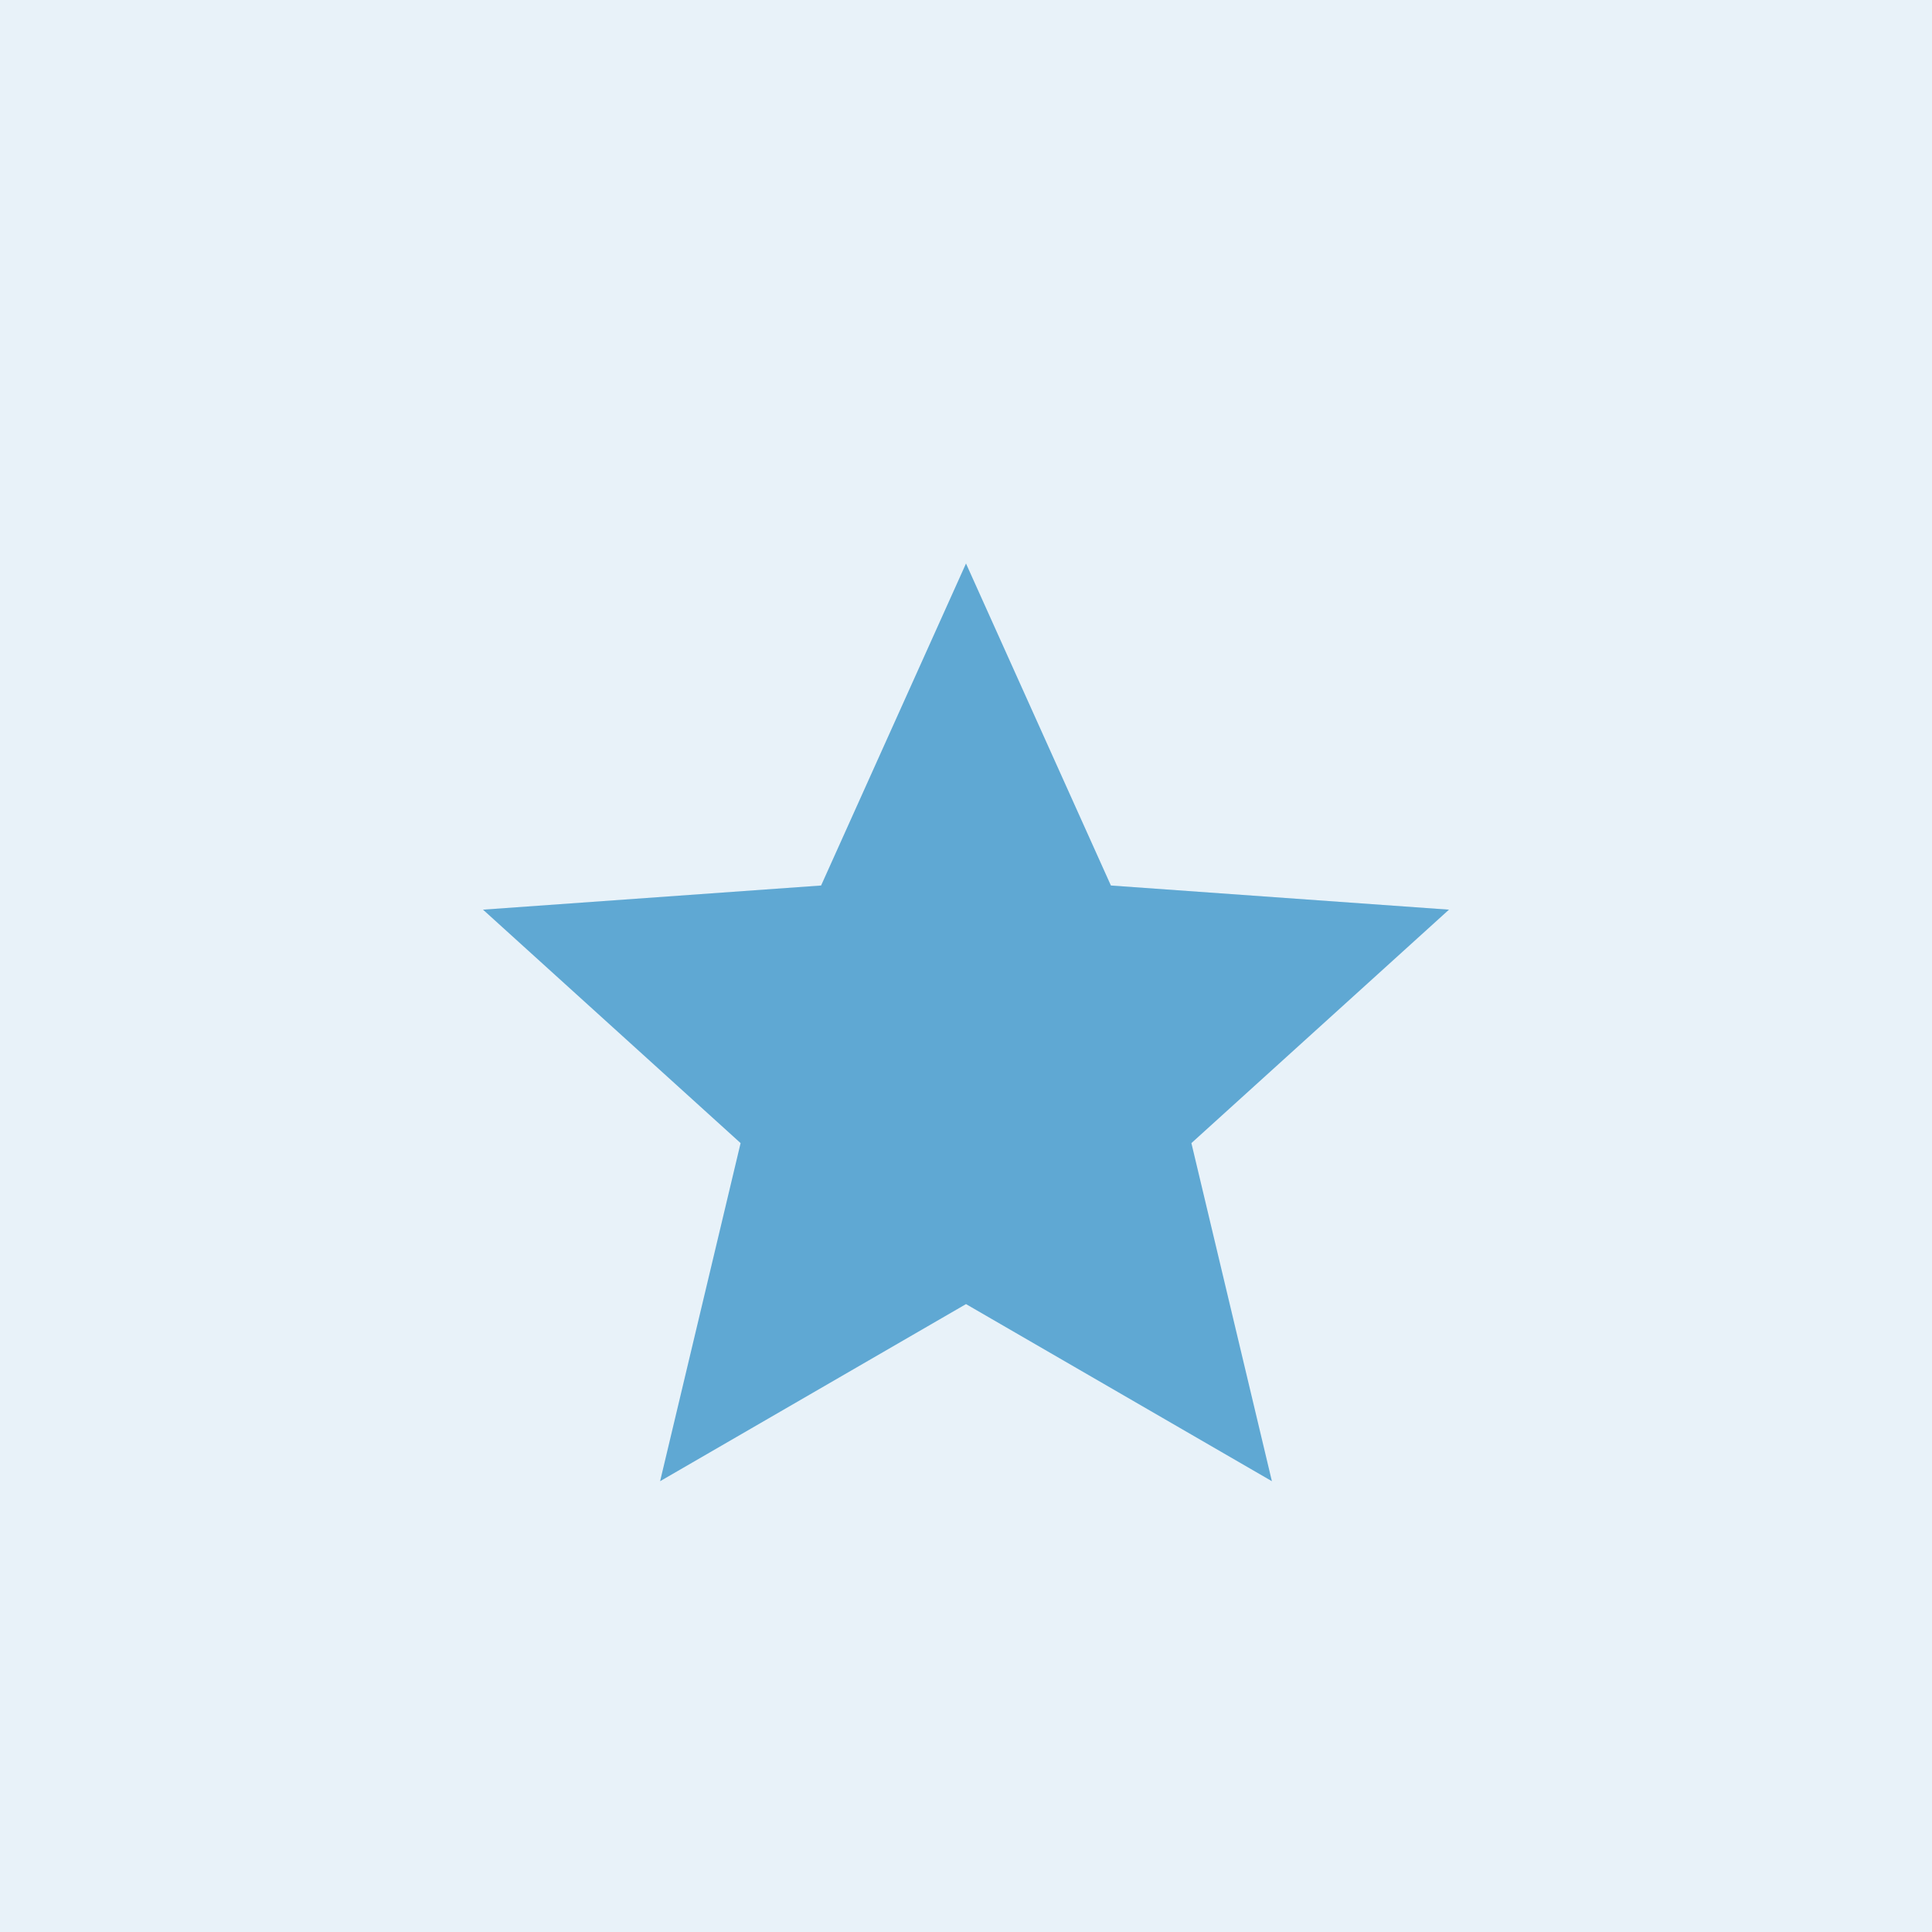
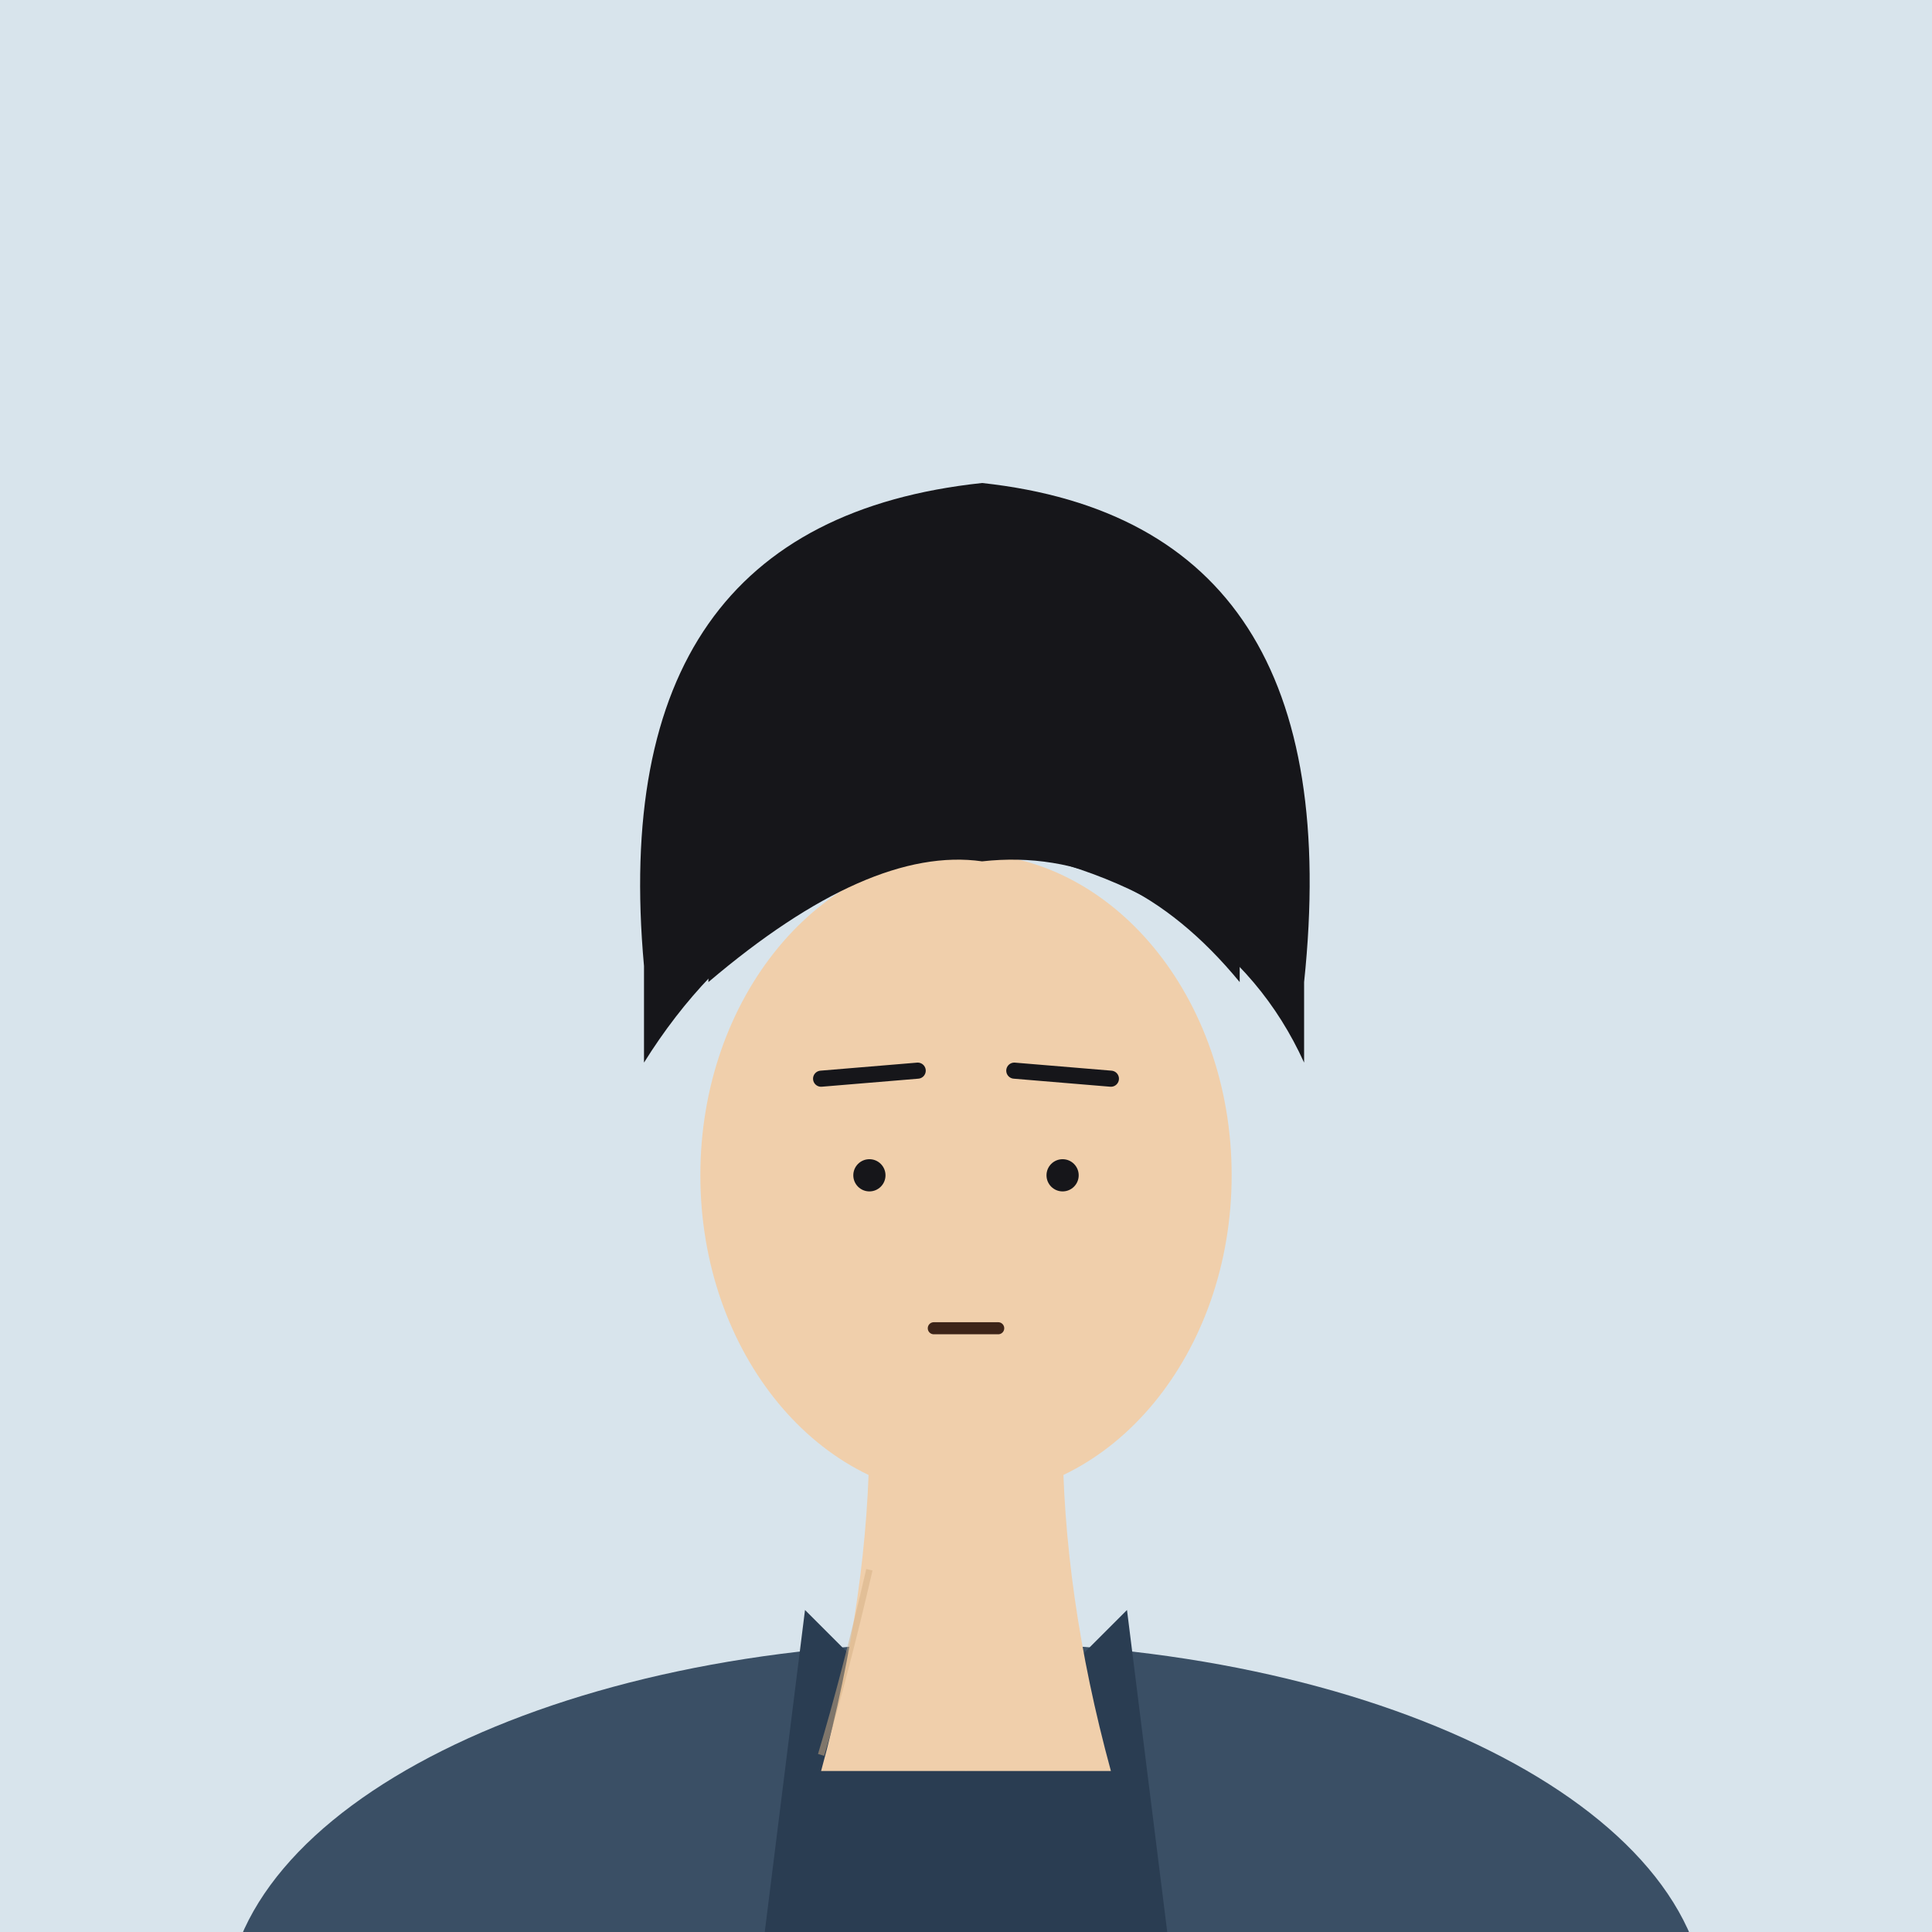
<svg xmlns="http://www.w3.org/2000/svg" viewBox="0 0 240 240" width="240" height="240">
-   <rect width="240" height="240" fill="#E8F2F9" />
-   <path d="M120 70 L138 110 L180 113 L148 142 L158 184 L120 162 L82 184 L92 142 L60 113 L102 110 Z" fill="#5FA8D3" />
+   <rect width="240" height="240" fill="#D8E4EC" />
+   <ellipse cx="120" cy="250" rx="92" ry="46" fill="#3A4F65" />
+   <path d="M 100 200 L 120 220 L 140 200 L 145 240 L 95 240 Z" fill="#2A3D52" />
+   <path d="M 80 120 Q 75 65 122 60 Q 168 65 162 122 L 162 132 Q 152 110 122 105 Q 95 108 80 132 Z" fill="#16161A" />
+   <path d="M 108 178 Q 108 198 102 220 L 138 220 Q 132 198 132 178 Z" fill="#F0CFAB" />
+   <path d="M 108 195 Q 105 208 102 218" stroke="#D4B084" stroke-width="0.8" fill="none" opacity="0.5" />
+   <ellipse cx="120" cy="146" rx="33" ry="40" fill="#F0CFAB" />
+   <path d="M 88 122 Q 108 105 122 107 Q 140 105 154 122 L 154 116 Q 138 100 122 102 Q 105 100 88 116 Z" fill="#16161A" />
+   <path d="M 102 134 L 114 133" stroke="#16161A" stroke-width="2" stroke-linecap="round" />
+   <path d="M 126 133 L 138 134" stroke="#16161A" stroke-width="2" stroke-linecap="round" />
+   <circle cx="108" cy="146" r="2" fill="#16161A" />
+   <circle cx="132" cy="146" r="2" fill="#16161A" />
+   <path d="M 116 165 L 124 165" stroke="#3D2418" stroke-width="1.5" stroke-linecap="round" />
</svg>
